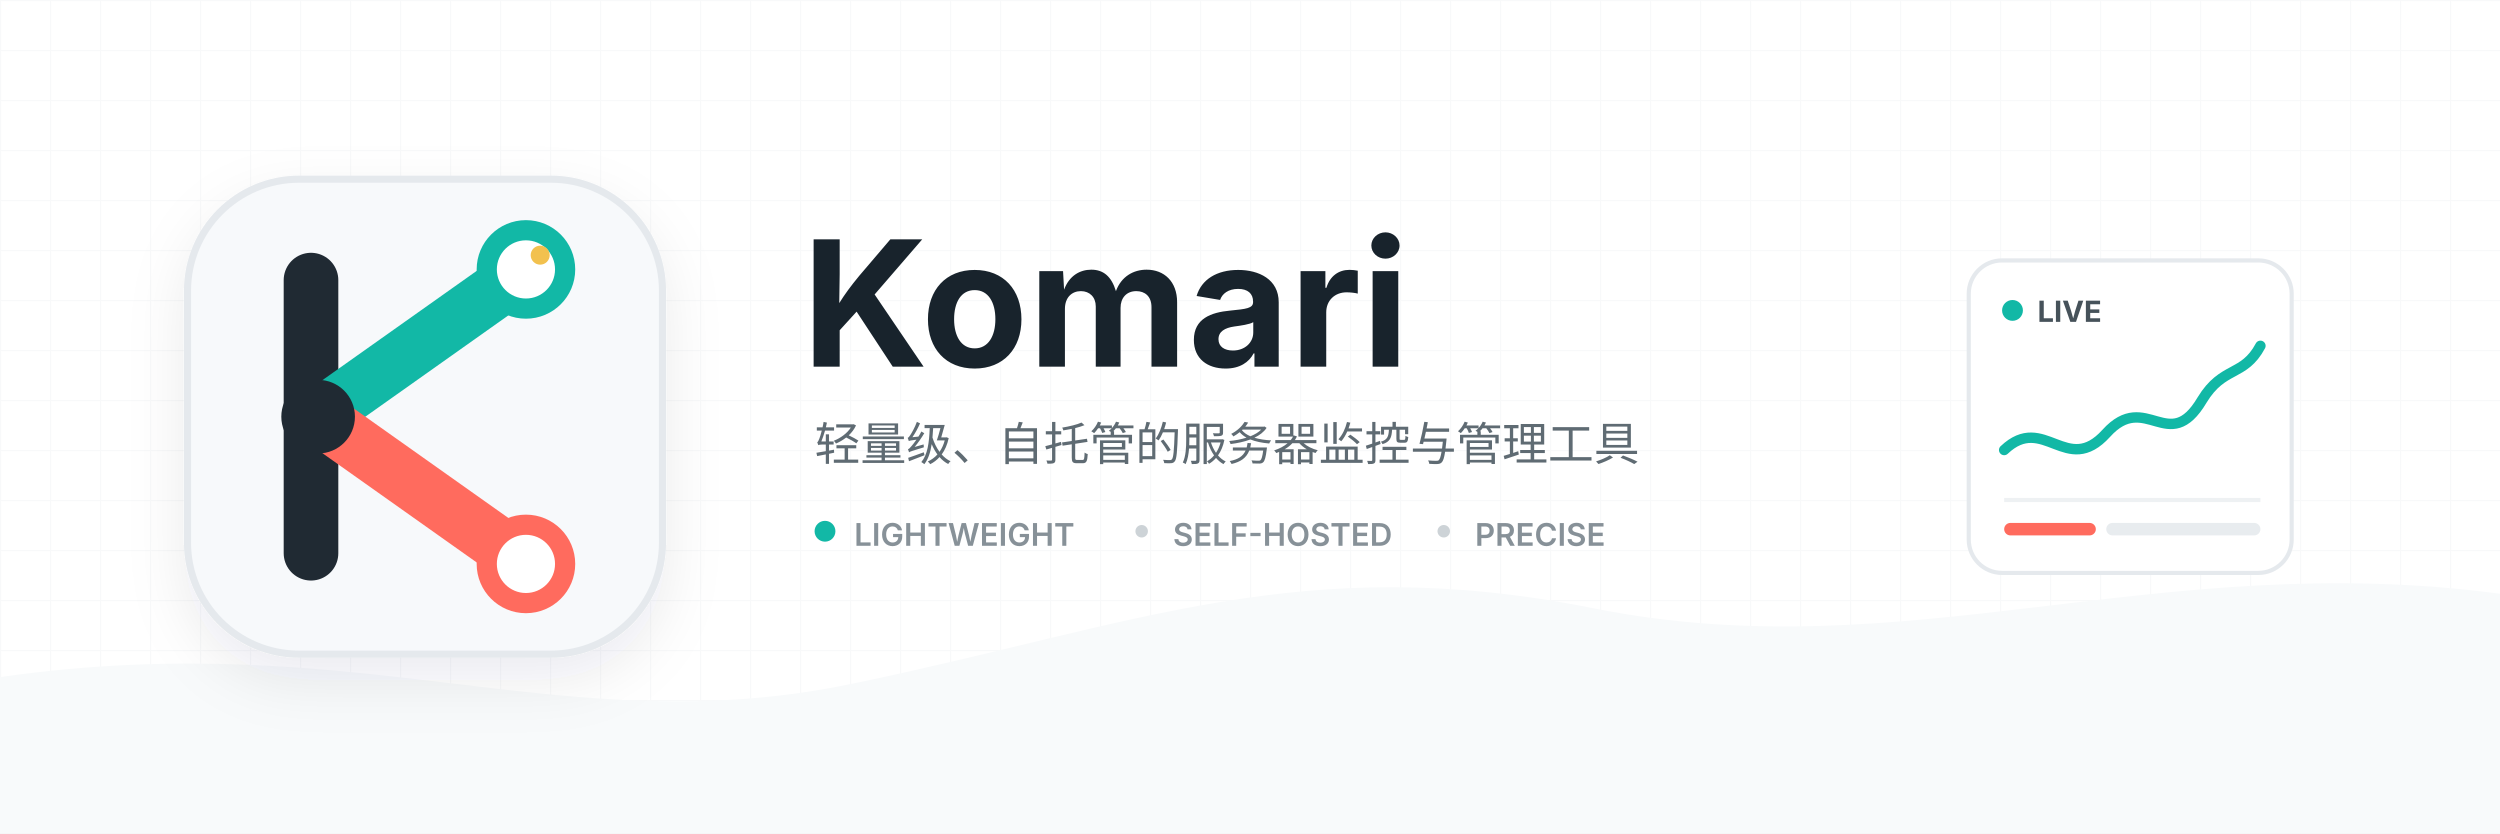
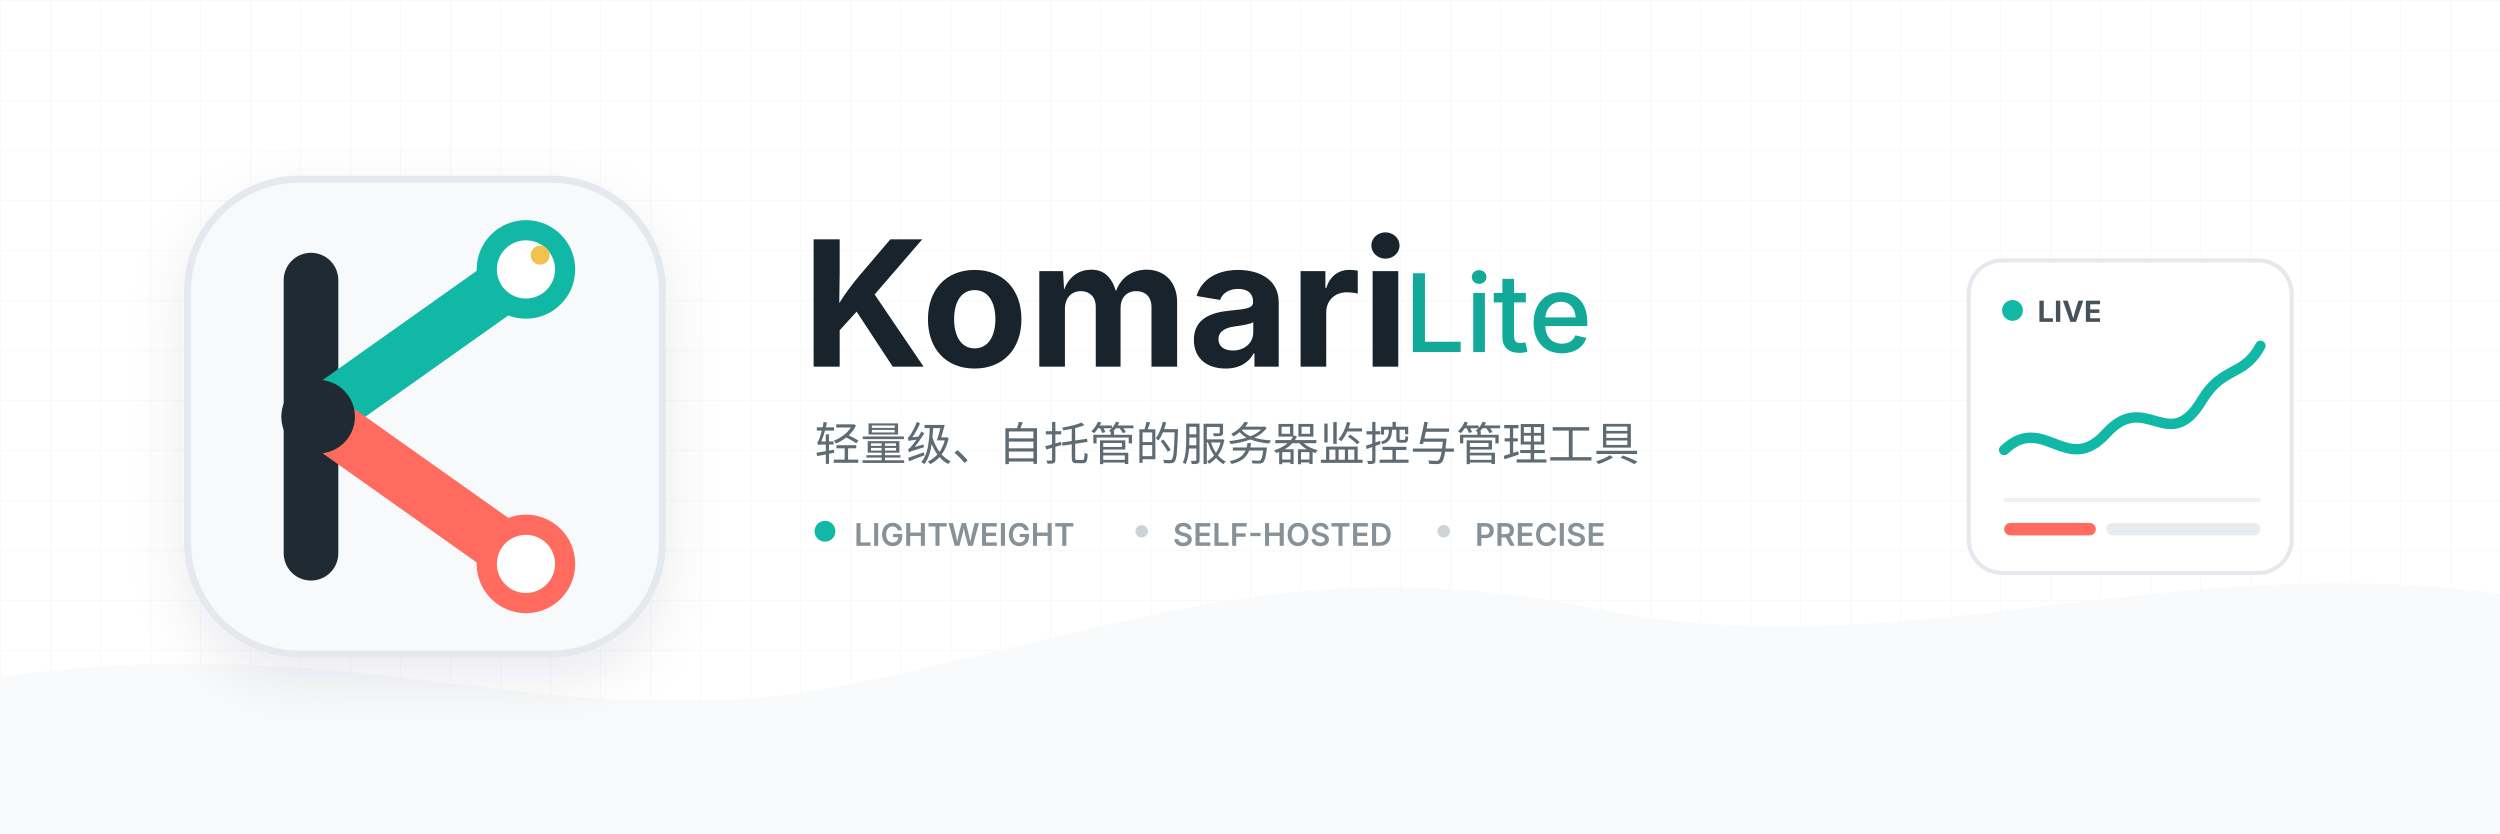
<svg xmlns="http://www.w3.org/2000/svg" width="2400" height="800" viewBox="0 0 2400 800" role="img" aria-labelledby="title desc">
  <defs>
    <pattern id="grid" width="48" height="48" patternUnits="userSpaceOnUse">
      <path d="M48 0H0V48" fill="none" stroke="#EEF1F3" stroke-width="2" />
    </pattern>
    <filter id="soft" x="-30%" y="-30%" width="160%" height="160%">
      <feDropShadow dx="0" dy="22" stdDeviation="28" flood-color="#1E2933" flood-opacity=".08" />
    </filter>
  </defs>
  <rect width="2400" height="800" fill="#FFFFFF" />
  <rect width="2400" height="800" fill="url(#grid)" opacity=".42" />
  <path d="M0 650C350 600 540 715 820 656C1090 600 1250 528 1530 584C1830 644 2070 526 2400 570V800H0Z" fill="#F8FAFB" />
  <g filter="url(#soft)">
    <rect x="180" y="172" width="456" height="456" rx="107.16" fill="#F7F9FB" stroke="#E5E9ED" stroke-width="6.84" />
  </g>
  <g transform="translate(116.16 108.16) scale(.57)">
    <path d="M320 282V742" fill="none" stroke="#202A33" stroke-width="92" stroke-linecap="round" />
    <path d="M332 512L668 274" fill="none" stroke="#12B8A6" stroke-width="92" stroke-linecap="round" />
    <path d="M332 512L668 750" fill="none" stroke="#FF6B5E" stroke-width="92" stroke-linecap="round" />
    <circle cx="332" cy="512" r="62" fill="#202A33" />
    <circle cx="682" cy="264" r="66" fill="#FFFFFF" stroke="#12B8A6" stroke-width="34" />
    <circle cx="682" cy="760" r="66" fill="#FFFFFF" stroke="#FF6B5E" stroke-width="34" />
    <circle cx="706" cy="240" r="16" fill="#F2C14E" />
  </g>
  <text x="770" y="352" fill="#18232C" font-family="Inter, ui-sans-serif, system-ui, -apple-system, Segoe UI, sans-serif" font-size="168" font-weight="720" letter-spacing="0">Komari</text>
+   <text x="1348" y="338" fill="#12A998" font-family="Inter, ui-sans-serif, system-ui, -apple-system, Segoe UI, sans-serif" font-size="104" font-weight="500" letter-spacing="0">Lite</text>
  <text x="782" y="442" fill="#5F6B73" font-family="Inter, ui-sans-serif, system-ui, -apple-system, Segoe UI, Microsoft YaHei, sans-serif" font-size="44" font-weight="500" letter-spacing="0">轻量级、自托管的服务器监控与管理工具</text>
  <g transform="translate(782 500)">
    <circle cx="10" cy="10" r="10" fill="#12B8A6" />
    <text x="38" y="24" fill="#879198" font-family="Inter, ui-sans-serif, system-ui, sans-serif" font-size="30" font-weight="620" letter-spacing="0">LIGHTWEIGHT</text>
    <circle cx="314" cy="10" r="6" fill="#CDD3D7" />
    <text x="344" y="24" fill="#879198" font-family="Inter, ui-sans-serif, system-ui, sans-serif" font-size="30" font-weight="620" letter-spacing="0">SELF-HOSTED</text>
    <circle cx="604" cy="10" r="6" fill="#CDD3D7" />
    <text x="634" y="24" fill="#879198" font-family="Inter, ui-sans-serif, system-ui, sans-serif" font-size="30" font-weight="620" letter-spacing="0">PRECISE</text>
  </g>
  <g transform="translate(1890 250)">
    <rect x="0" y="0" width="310" height="300" rx="32" fill="#FFFFFF" stroke="#E5E9ED" stroke-width="4" />
    <circle cx="42" cy="48" r="10" fill="#12B8A6" />
    <text x="66" y="59" fill="#46525A" font-family="Inter, ui-sans-serif, system-ui, sans-serif" font-size="28" font-weight="650" letter-spacing="0">LIVE</text>
    <path d="M34 182C72 146 94 208 132 166C170 124 192 188 224 134C244 101 264 112 280 82" fill="none" stroke="#12B8A6" stroke-width="10" stroke-linecap="round" stroke-linejoin="round" />
    <path d="M34 230H280" stroke="#EEF1F3" stroke-width="4" />
    <rect x="34" y="252" width="88" height="12" rx="6" fill="#FF6B5E" />
    <rect x="132" y="252" width="148" height="12" rx="6" fill="#E8ECEF" />
  </g>
</svg>
